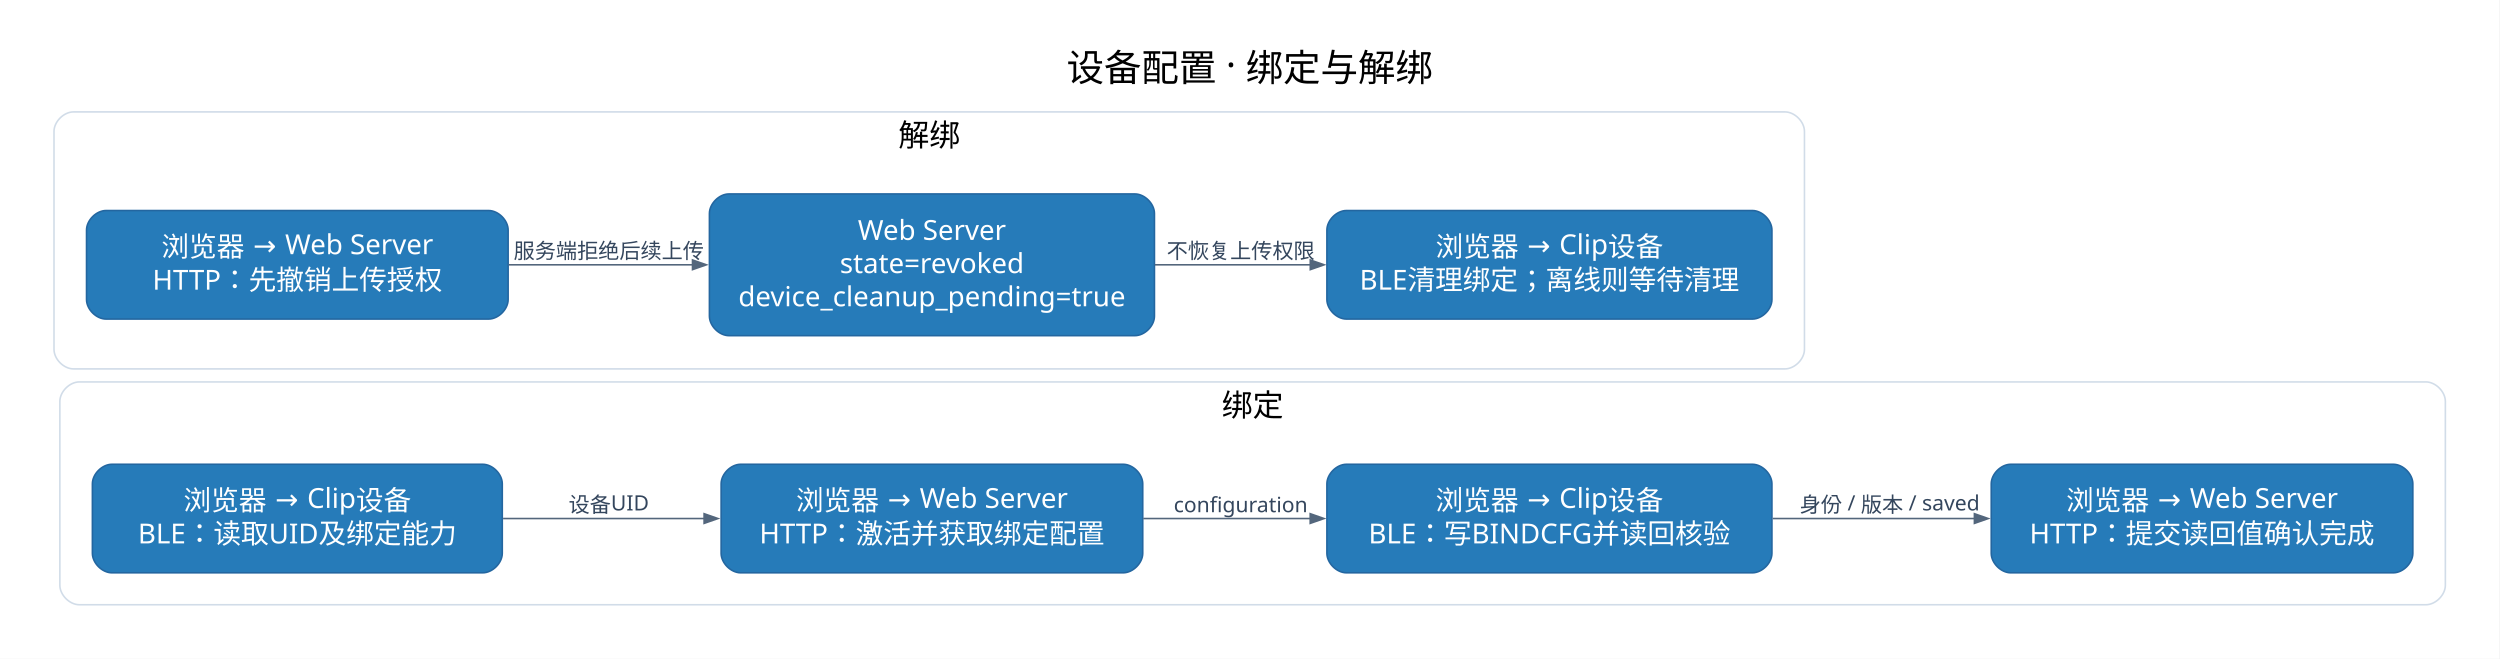
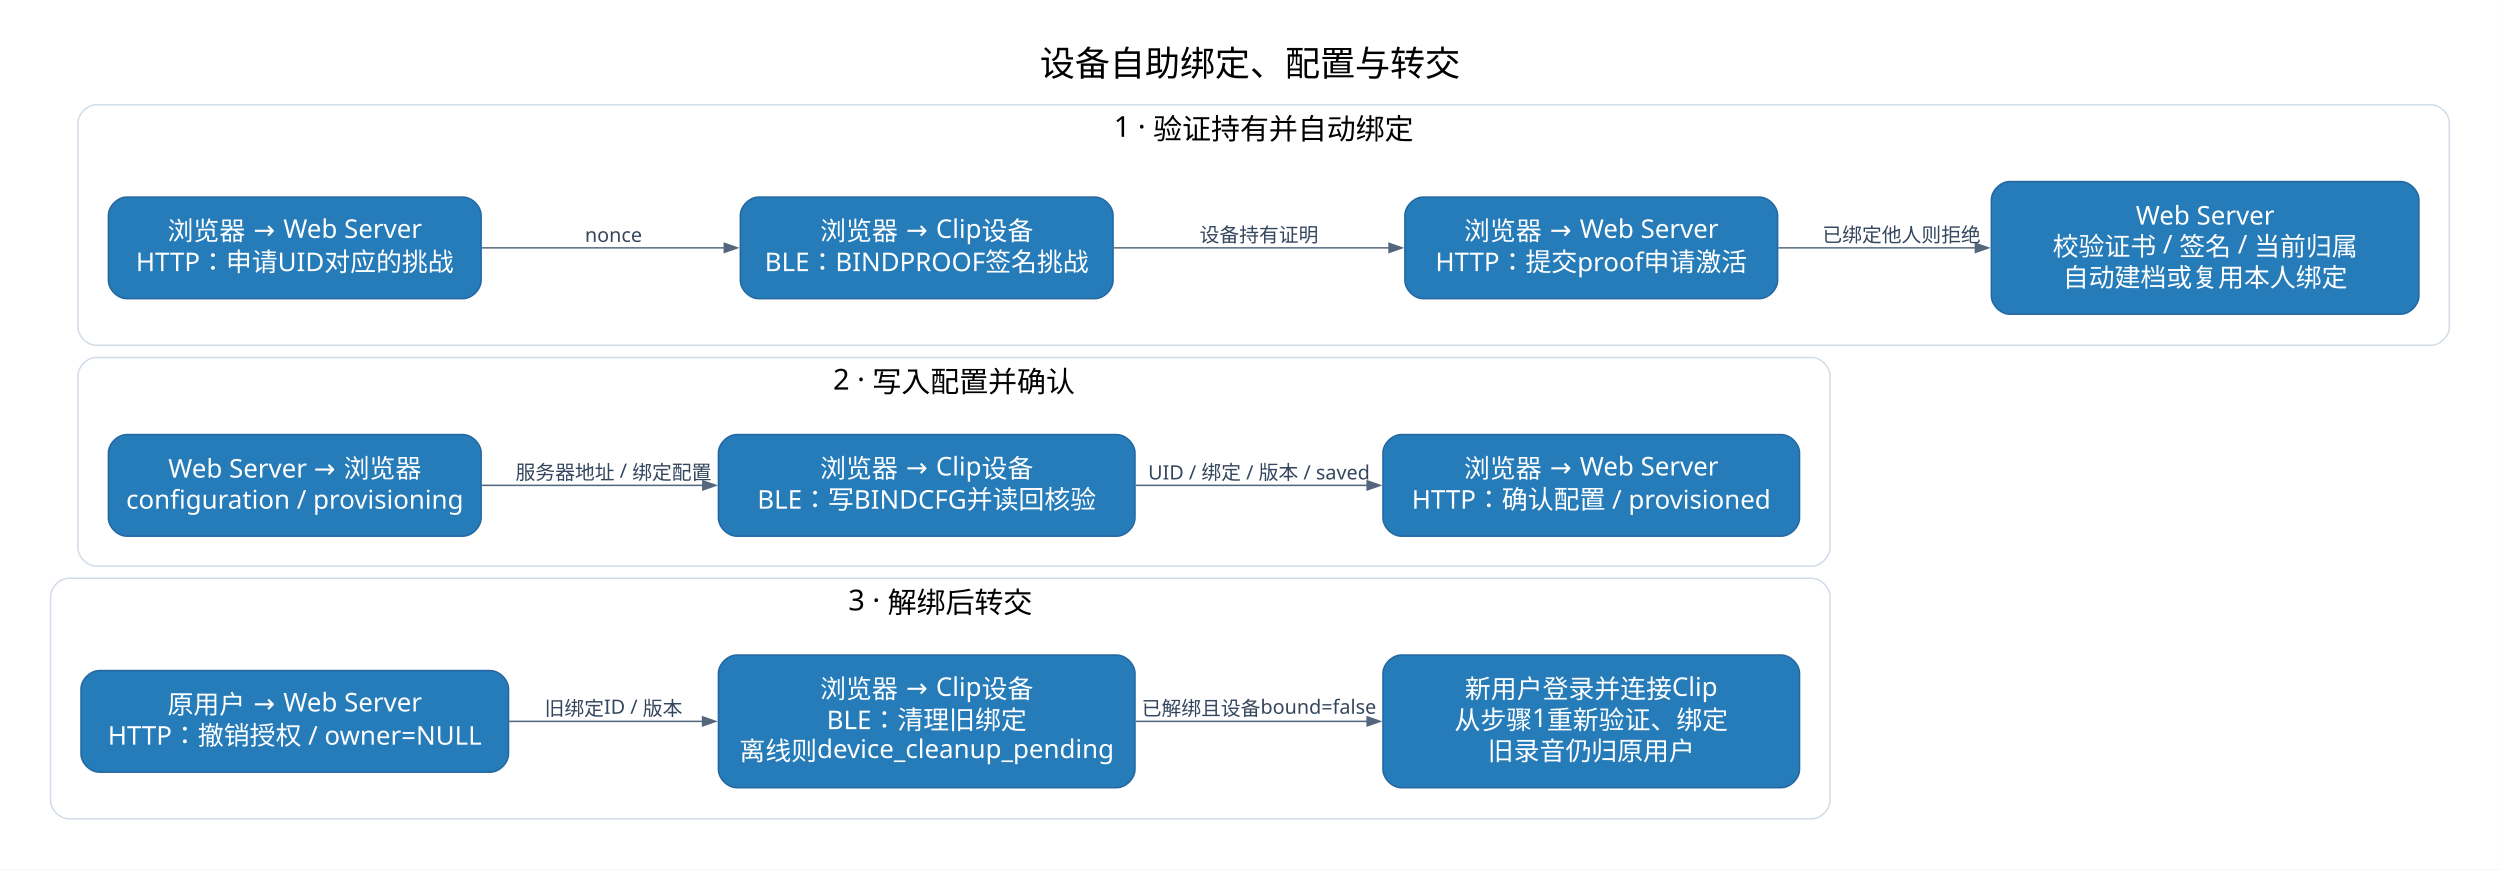
- <svg xmlns="http://www.w3.org/2000/svg" width="1537pt" height="405pt" viewBox="0.00 0.00 1537.00 405.00">
-   <g id="graph0" class="graph" transform="scale(1 1) rotate(0) translate(25.2 379.8)">
-     <polygon fill="white" stroke="none" points="-25.2,25.2 -25.2,-379.8 1511.41,-379.8 1511.41,25.2 -25.2,25.2" />
-     <text xml:space="preserve" text-anchor="middle" x="743.1" y="-329.9" font-family="PingFang SC" font-size="23.00">设备配置 · 绑定与解绑</text>
+ <svg xmlns="http://www.w3.org/2000/svg" width="1642pt" height="571pt" viewBox="0.00 0.00 1642.00 571.00">
+   <g id="graph0" class="graph" transform="scale(1 1) rotate(0) translate(25.2 545.8)">
+     <polygon fill="white" stroke="none" points="-25.2,25.2 -25.2,-545.8 1616.73,-545.8 1616.73,25.2 -25.2,25.2" />
+     <text xml:space="preserve" text-anchor="middle" x="795.77" y="-495.9" font-family="PingFang SC" font-size="23.00">设备自助绑定、配置与转交</text>
    <g id="clust1" class="cluster">
-       <path fill="white" stroke="#d1dce8" d="M23.6,-8C23.6,-8 1466.21,-8 1466.21,-8 1472.21,-8 1478.21,-14 1478.21,-20 1478.21,-20 1478.21,-133 1478.21,-133 1478.21,-139 1472.21,-145 1466.21,-145 1466.21,-145 23.6,-145 23.6,-145 17.6,-145 11.6,-139 11.6,-133 11.6,-133 11.6,-20 11.6,-20 11.6,-14 17.6,-8 23.6,-8" />
-       <text xml:space="preserve" text-anchor="middle" x="744.9" y="-123.9" font-family="PingFang SC" font-size="19.00">绑定</text>
+       <path fill="white" stroke="#d1dce8" d="M20,-8C20,-8 1164.73,-8 1164.73,-8 1170.73,-8 1176.73,-14 1176.73,-20 1176.73,-20 1176.73,-154 1176.73,-154 1176.73,-160 1170.73,-166 1164.73,-166 1164.73,-166 20,-166 20,-166 14,-166 8,-160 8,-154 8,-154 8,-20 8,-20 8,-14 14,-8 20,-8" />
+       <text xml:space="preserve" text-anchor="middle" x="592.37" y="-144.9" font-family="PingFang SC" font-size="19.00">3 · 解绑后转交</text>
    </g>
    <g id="clust2" class="cluster">
-       <path fill="white" stroke="#d1dce8" d="M20,-153C20,-153 1072.18,-153 1072.18,-153 1078.18,-153 1084.18,-159 1084.18,-165 1084.18,-165 1084.18,-299 1084.18,-299 1084.18,-305 1078.18,-311 1072.18,-311 1072.18,-311 20,-311 20,-311 14,-311 8,-305 8,-299 8,-299 8,-165 8,-165 8,-159 14,-153 20,-153" />
-       <text xml:space="preserve" text-anchor="middle" x="546.09" y="-289.9" font-family="PingFang SC" font-size="19.00">解绑</text>
+       <path fill="white" stroke="#d1dce8" d="M38,-174C38,-174 1164.73,-174 1164.73,-174 1170.73,-174 1176.73,-180 1176.73,-186 1176.73,-186 1176.73,-299 1176.73,-299 1176.73,-305 1170.73,-311 1164.73,-311 1164.73,-311 38,-311 38,-311 32,-311 26,-305 26,-299 26,-299 26,-186 26,-186 26,-180 32,-174 38,-174" />
+       <text xml:space="preserve" text-anchor="middle" x="601.37" y="-289.9" font-family="PingFang SC" font-size="19.00">2 · 写入配置并确认</text>
+     </g>
+     <g id="clust3" class="cluster">
+       <path fill="white" stroke="#d1dce8" d="M38,-319C38,-319 1571.53,-319 1571.53,-319 1577.53,-319 1583.53,-325 1583.53,-331 1583.53,-331 1583.53,-465 1583.53,-465 1583.53,-471 1577.53,-477 1571.53,-477 1571.53,-477 38,-477 38,-477 32,-477 26,-471 26,-465 26,-465 26,-331 26,-331 26,-325 32,-319 38,-319" />
+       <text xml:space="preserve" text-anchor="middle" x="804.77" y="-455.9" font-family="PingFang SC" font-size="19.00">1 · 验证持有并自动绑定</text>
    </g>
    <g id="node1" class="node">
-       <path fill="#267bb9" stroke="#2366a0" d="M271.6,-94.36C271.6,-94.36 43.6,-94.36 43.6,-94.36 37.6,-94.36 31.6,-88.36 31.6,-82.36 31.6,-82.36 31.6,-39.64 31.6,-39.64 31.6,-33.64 37.6,-27.64 43.6,-27.64 43.6,-27.64 271.6,-27.64 271.6,-27.64 277.6,-27.64 283.6,-33.64 283.6,-39.64 283.6,-39.64 283.6,-82.36 283.6,-82.36 283.6,-88.36 277.6,-94.36 271.6,-94.36" />
-       <text xml:space="preserve" text-anchor="middle" x="157.6" y="-66.1" font-family="PingFang SC" font-size="17.00" fill="white">浏览器 → Clip设备</text>
-       <text xml:space="preserve" text-anchor="middle" x="157.6" y="-45.7" font-family="PingFang SC" font-size="17.00" fill="white">BLE：读取UID及绑定能力</text>
+       <path fill="#267bb9" stroke="#2366a0" d="M296.8,-105.36C296.8,-105.36 40,-105.36 40,-105.36 34,-105.36 28,-99.36 28,-93.36 28,-93.36 28,-50.64 28,-50.64 28,-44.64 34,-38.64 40,-38.64 40,-38.64 296.8,-38.64 296.8,-38.64 302.8,-38.64 308.8,-44.64 308.8,-50.64 308.8,-50.64 308.8,-93.36 308.8,-93.36 308.8,-99.36 302.8,-105.36 296.8,-105.36" />
+       <text xml:space="preserve" text-anchor="middle" x="168.4" y="-77.1" font-family="PingFang SC" font-size="17.00" fill="white">原用户 → Web Server</text>
+       <text xml:space="preserve" text-anchor="middle" x="168.4" y="-56.7" font-family="PingFang SC" font-size="17.00" fill="white">HTTP：撤销授权 / owner=NULL</text>
    </g>
    <g id="node2" class="node">
-       <path fill="#267bb9" stroke="#2366a0" d="M665.35,-94.36C665.35,-94.36 430.15,-94.36 430.15,-94.36 424.15,-94.36 418.15,-88.36 418.15,-82.36 418.15,-82.36 418.15,-39.64 418.15,-39.64 418.15,-33.64 424.15,-27.64 430.15,-27.64 430.15,-27.64 665.35,-27.64 665.35,-27.64 671.35,-27.64 677.35,-33.64 677.35,-39.64 677.35,-39.64 677.35,-82.36 677.35,-82.36 677.35,-88.36 671.35,-94.36 665.35,-94.36" />
-       <text xml:space="preserve" text-anchor="middle" x="547.75" y="-66.1" font-family="PingFang SC" font-size="17.00" fill="white">浏览器 → Web Server</text>
-       <text xml:space="preserve" text-anchor="middle" x="547.75" y="-45.7" font-family="PingFang SC" font-size="17.00" fill="white">HTTP：激活并获取绑定配置</text>
+       <path fill="#267bb9" stroke="#2366a0" d="M708.26,-115.56C708.26,-115.56 458.66,-115.56 458.66,-115.56 452.66,-115.56 446.66,-109.56 446.66,-103.56 446.66,-103.56 446.66,-40.44 446.66,-40.44 446.66,-34.44 452.66,-28.44 458.66,-28.44 458.66,-28.44 708.26,-28.44 708.26,-28.44 714.26,-28.44 720.26,-34.44 720.26,-40.44 720.26,-40.44 720.26,-103.56 720.26,-103.56 720.26,-109.56 714.26,-115.56 708.26,-115.56" />
+       <text xml:space="preserve" text-anchor="middle" x="583.46" y="-87.3" font-family="PingFang SC" font-size="17.00" fill="white">浏览器 → Clip设备</text>
+       <text xml:space="preserve" text-anchor="middle" x="583.46" y="-66.9" font-family="PingFang SC" font-size="17.00" fill="white">BLE：清理旧绑定</text>
+       <text xml:space="preserve" text-anchor="middle" x="583.46" y="-46.5" font-family="PingFang SC" font-size="17.00" fill="white">离线则device_cleanup_pending</text>
    </g>
    <g id="edge1" class="edge">
-       <path fill="none" stroke="#53667c" d="M284.09,-61C323.58,-61 367.42,-61 407.79,-61" />
-       <polygon fill="#53667c" stroke="#53667c" points="407.69,-63.98 416.19,-61 407.69,-58.03 407.69,-63.98" />
-       <text xml:space="preserve" text-anchor="middle" x="349.07" y="-64.9" font-family="PingFang SC" font-size="13.00" fill="#34465d">设备UID</text>
+       <path fill="none" stroke="#53667c" d="M309.24,-72C350.2,-72 395.07,-72 436.39,-72" />
+       <polygon fill="#53667c" stroke="#53667c" points="436.25,-74.98 444.75,-72 436.25,-69.03 436.25,-74.98" />
+       <text xml:space="preserve" text-anchor="middle" x="377.73" y="-75.9" font-family="PingFang SC" font-size="13.00" fill="#34465d">旧绑定ID / 版本</text>
    </g>
    <g id="node3" class="node">
-       <path fill="#267bb9" stroke="#2366a0" d="M1052.18,-94.36C1052.18,-94.36 802.58,-94.36 802.58,-94.36 796.58,-94.36 790.58,-88.36 790.58,-82.36 790.58,-82.36 790.58,-39.64 790.58,-39.64 790.58,-33.64 796.58,-27.64 802.58,-27.64 802.58,-27.64 1052.18,-27.64 1052.18,-27.64 1058.18,-27.64 1064.18,-33.64 1064.18,-39.64 1064.18,-39.64 1064.18,-82.36 1064.18,-82.36 1064.18,-88.36 1058.18,-94.36 1052.18,-94.36" />
-       <text xml:space="preserve" text-anchor="middle" x="927.38" y="-66.1" font-family="PingFang SC" font-size="17.00" fill="white">浏览器 → Clip设备</text>
-       <text xml:space="preserve" text-anchor="middle" x="927.38" y="-45.7" font-family="PingFang SC" font-size="17.00" fill="white">BLE：写BINDCFG并读回核验</text>
+       <path fill="#267bb9" stroke="#2366a0" d="M1144.73,-115.56C1144.73,-115.56 895.13,-115.56 895.13,-115.56 889.13,-115.56 883.13,-109.56 883.13,-103.56 883.13,-103.56 883.13,-40.44 883.13,-40.44 883.13,-34.44 889.13,-28.44 895.13,-28.44 895.13,-28.44 1144.73,-28.44 1144.73,-28.44 1150.73,-28.44 1156.73,-34.44 1156.73,-40.44 1156.73,-40.44 1156.73,-103.56 1156.73,-103.56 1156.73,-109.56 1150.73,-115.56 1144.73,-115.56" />
+       <text xml:space="preserve" text-anchor="middle" x="1019.93" y="-87.3" font-family="PingFang SC" font-size="17.00" fill="white">新用户登录并连接Clip</text>
+       <text xml:space="preserve" text-anchor="middle" x="1019.93" y="-66.9" font-family="PingFang SC" font-size="17.00" fill="white">从步骤1重新验证、绑定</text>
+       <text xml:space="preserve" text-anchor="middle" x="1019.93" y="-46.5" font-family="PingFang SC" font-size="17.00" fill="white">旧录音仍归原用户</text>
    </g>
    <g id="edge2" class="edge">
-       <path fill="none" stroke="#53667c" d="M677.65,-61C710.71,-61 746.51,-61 780.36,-61" />
-       <polygon fill="#53667c" stroke="#53667c" points="780.32,-63.98 788.82,-61 780.32,-58.03 780.32,-63.98" />
-       <text xml:space="preserve" text-anchor="middle" x="737.57" y="-64.9" font-family="PingFang SC" font-size="13.00" fill="#34465d">configuration</text>
+       <path fill="none" stroke="#53667c" d="M720.74,-72C769.15,-72 823.82,-72 873.01,-72" />
+       <polygon fill="#53667c" stroke="#53667c" points="872.75,-74.98 881.25,-72 872.75,-69.03 872.75,-74.98" />
+       <text xml:space="preserve" text-anchor="middle" x="801.7" y="-75.9" font-family="PingFang SC" font-size="13.00" fill="#34465d">已解绑且设备bound=false</text>
    </g>
    <g id="node4" class="node">
-       <path fill="#267bb9" stroke="#2366a0" d="M1446.21,-94.36C1446.21,-94.36 1211.01,-94.36 1211.01,-94.36 1205.01,-94.36 1199.01,-88.36 1199.01,-82.36 1199.01,-82.36 1199.01,-39.64 1199.01,-39.64 1199.01,-33.64 1205.01,-27.64 1211.01,-27.64 1211.01,-27.64 1446.21,-27.64 1446.21,-27.64 1452.21,-27.64 1458.21,-33.64 1458.21,-39.64 1458.21,-39.64 1458.21,-82.36 1458.21,-82.36 1458.21,-88.36 1452.21,-94.36 1446.21,-94.36" />
-       <text xml:space="preserve" text-anchor="middle" x="1328.61" y="-66.1" font-family="PingFang SC" font-size="17.00" fill="white">浏览器 → Web Server</text>
-       <text xml:space="preserve" text-anchor="middle" x="1328.61" y="-45.7" font-family="PingFang SC" font-size="17.00" fill="white">HTTP：提交读回值确认完成</text>
+       <path fill="#267bb9" stroke="#2366a0" d="M278.8,-260.36C278.8,-260.36 58,-260.36 58,-260.36 52,-260.36 46,-254.36 46,-248.36 46,-248.36 46,-205.64 46,-205.64 46,-199.64 52,-193.64 58,-193.64 58,-193.64 278.8,-193.64 278.8,-193.64 284.8,-193.64 290.8,-199.64 290.8,-205.64 290.8,-205.64 290.8,-248.36 290.8,-248.36 290.8,-254.36 284.8,-260.36 278.8,-260.36" />
+       <text xml:space="preserve" text-anchor="middle" x="168.4" y="-232.1" font-family="PingFang SC" font-size="17.00" fill="white">Web Server → 浏览器</text>
+       <text xml:space="preserve" text-anchor="middle" x="168.4" y="-211.7" font-family="PingFang SC" font-size="17.00" fill="white">configuration / provisioning</text>
+     </g>
+     <g id="node5" class="node">
+       <path fill="#267bb9" stroke="#2366a0" d="M708.26,-260.36C708.26,-260.36 458.66,-260.36 458.66,-260.36 452.66,-260.36 446.66,-254.36 446.66,-248.36 446.66,-248.36 446.66,-205.64 446.66,-205.64 446.66,-199.64 452.66,-193.64 458.66,-193.64 458.66,-193.64 708.26,-193.64 708.26,-193.64 714.26,-193.64 720.26,-199.64 720.26,-205.64 720.26,-205.64 720.26,-248.36 720.26,-248.36 720.26,-254.36 714.26,-260.36 708.26,-260.36" />
+       <text xml:space="preserve" text-anchor="middle" x="583.46" y="-232.1" font-family="PingFang SC" font-size="17.00" fill="white">浏览器 → Clip设备</text>
+       <text xml:space="preserve" text-anchor="middle" x="583.46" y="-211.7" font-family="PingFang SC" font-size="17.00" fill="white">BLE：写BINDCFG并读回核验</text>
    </g>
    <g id="edge3" class="edge">
-       <path fill="none" stroke="#53667c" d="M1064.66,-61C1104.72,-61 1148.59,-61 1188.81,-61" />
-       <polygon fill="#53667c" stroke="#53667c" points="1188.67,-63.98 1197.17,-61 1188.67,-58.03 1188.67,-63.98" />
-       <text xml:space="preserve" text-anchor="middle" x="1136.6" y="-64.9" font-family="PingFang SC" font-size="13.00" fill="#34465d">身份 / 版本 / saved</text>
-     </g>
-     <g id="node5" class="node">
-       <path fill="#267bb9" stroke="#2366a0" d="M275.2,-250.36C275.2,-250.36 40,-250.36 40,-250.36 34,-250.36 28,-244.36 28,-238.36 28,-238.36 28,-195.64 28,-195.64 28,-189.64 34,-183.64 40,-183.64 40,-183.64 275.2,-183.64 275.2,-183.64 281.2,-183.64 287.2,-189.64 287.2,-195.64 287.2,-195.64 287.2,-238.36 287.2,-238.36 287.2,-244.36 281.2,-250.36 275.2,-250.36" />
-       <text xml:space="preserve" text-anchor="middle" x="157.6" y="-222.1" font-family="PingFang SC" font-size="17.00" fill="white">浏览器 → Web Server</text>
-       <text xml:space="preserve" text-anchor="middle" x="157.6" y="-201.7" font-family="PingFang SC" font-size="17.00" fill="white">HTTP：先撤销上传授权</text>
+       <path fill="none" stroke="#53667c" d="M291.1,-227C336.74,-227 389.07,-227 436.67,-227" />
+       <polygon fill="#53667c" stroke="#53667c" points="436.43,-229.98 444.93,-227 436.43,-224.03 436.43,-229.98" />
+       <text xml:space="preserve" text-anchor="middle" x="377.73" y="-230.9" font-family="PingFang SC" font-size="13.00" fill="#34465d">服务器地址 / 绑定配置</text>
    </g>
    <g id="node6" class="node">
-       <path fill="#267bb9" stroke="#2366a0" d="M672.55,-260.56C672.55,-260.56 422.95,-260.56 422.95,-260.56 416.95,-260.56 410.95,-254.56 410.95,-248.56 410.95,-248.56 410.95,-185.44 410.95,-185.44 410.95,-179.44 416.95,-173.44 422.95,-173.44 422.95,-173.44 672.55,-173.44 672.55,-173.44 678.55,-173.44 684.55,-179.44 684.55,-185.44 684.55,-185.44 684.55,-248.56 684.55,-248.56 684.55,-254.56 678.55,-260.56 672.55,-260.56" />
-       <text xml:space="preserve" text-anchor="middle" x="547.75" y="-232.3" font-family="PingFang SC" font-size="17.00" fill="white">Web Server</text>
-       <text xml:space="preserve" text-anchor="middle" x="547.75" y="-211.9" font-family="PingFang SC" font-size="17.00" fill="white">state=revoked</text>
-       <text xml:space="preserve" text-anchor="middle" x="547.75" y="-191.5" font-family="PingFang SC" font-size="17.00" fill="white">device_cleanup_pending=true</text>
+       <path fill="#267bb9" stroke="#2366a0" d="M1144.73,-260.36C1144.73,-260.36 895.13,-260.36 895.13,-260.36 889.13,-260.36 883.13,-254.36 883.13,-248.36 883.13,-248.36 883.13,-205.64 883.13,-205.64 883.13,-199.64 889.13,-193.64 895.13,-193.64 895.13,-193.64 1144.73,-193.64 1144.73,-193.64 1150.73,-193.64 1156.73,-199.64 1156.73,-205.64 1156.73,-205.64 1156.73,-248.36 1156.73,-248.36 1156.73,-254.36 1150.73,-260.36 1144.73,-260.36" />
+       <text xml:space="preserve" text-anchor="middle" x="1019.93" y="-232.1" font-family="PingFang SC" font-size="17.00" fill="white">浏览器 → Web Server</text>
+       <text xml:space="preserve" text-anchor="middle" x="1019.93" y="-211.7" font-family="PingFang SC" font-size="17.00" fill="white">HTTP：确认配置 / provisioned</text>
    </g>
    <g id="edge4" class="edge">
-       <path fill="none" stroke="#53667c" d="M287.58,-217C323.83,-217 363.5,-217 400.67,-217" />
-       <polygon fill="#53667c" stroke="#53667c" points="400.56,-219.98 409.06,-217 400.56,-214.03 400.56,-219.98" />
-       <text xml:space="preserve" text-anchor="middle" x="349.07" y="-220.9" font-family="PingFang SC" font-size="13.00" fill="#34465d">服务端拒绝后续上传</text>
+       <path fill="none" stroke="#53667c" d="M720.74,-227C769.15,-227 823.82,-227 873.01,-227" />
+       <polygon fill="#53667c" stroke="#53667c" points="872.75,-229.98 881.25,-227 872.75,-224.03 872.75,-229.98" />
+       <text xml:space="preserve" text-anchor="middle" x="801.7" y="-230.9" font-family="PingFang SC" font-size="13.00" fill="#34465d">UID / 绑定 / 版本 / saved</text>
    </g>
    <g id="node7" class="node">
-       <path fill="#267bb9" stroke="#2366a0" d="M1052.18,-250.36C1052.18,-250.36 802.58,-250.36 802.58,-250.36 796.58,-250.36 790.58,-244.36 790.58,-238.36 790.58,-238.36 790.58,-195.64 790.58,-195.64 790.58,-189.64 796.58,-183.64 802.58,-183.64 802.58,-183.64 1052.18,-183.64 1052.18,-183.64 1058.18,-183.64 1064.18,-189.64 1064.18,-195.64 1064.18,-195.64 1064.18,-238.36 1064.18,-238.36 1064.18,-244.36 1058.18,-250.36 1052.18,-250.36" />
-       <text xml:space="preserve" text-anchor="middle" x="927.38" y="-222.1" font-family="PingFang SC" font-size="17.00" fill="white">浏览器 → Clip设备</text>
-       <text xml:space="preserve" text-anchor="middle" x="927.38" y="-201.7" font-family="PingFang SC" font-size="17.00" fill="white">BLE清理绑定；离线则等待清理</text>
+       <path fill="#267bb9" stroke="#2366a0" d="M278.8,-416.36C278.8,-416.36 58,-416.36 58,-416.36 52,-416.36 46,-410.36 46,-404.36 46,-404.36 46,-361.64 46,-361.64 46,-355.64 52,-349.64 58,-349.64 58,-349.64 278.8,-349.64 278.8,-349.64 284.8,-349.64 290.8,-355.64 290.8,-361.64 290.8,-361.64 290.8,-404.36 290.8,-404.36 290.8,-410.36 284.8,-416.36 278.8,-416.36" />
+       <text xml:space="preserve" text-anchor="middle" x="168.4" y="-388.1" font-family="PingFang SC" font-size="17.00" fill="white">浏览器 → Web Server</text>
+       <text xml:space="preserve" text-anchor="middle" x="168.4" y="-367.7" font-family="PingFang SC" font-size="17.00" fill="white">HTTP：申请UID对应的挑战</text>
+     </g>
+     <g id="node8" class="node">
+       <path fill="#267bb9" stroke="#2366a0" d="M693.86,-416.36C693.86,-416.36 473.06,-416.36 473.06,-416.36 467.06,-416.36 461.06,-410.36 461.06,-404.36 461.06,-404.36 461.06,-361.64 461.06,-361.64 461.06,-355.64 467.06,-349.64 473.06,-349.64 473.06,-349.64 693.86,-349.64 693.86,-349.64 699.86,-349.64 705.86,-355.64 705.86,-361.64 705.86,-361.64 705.86,-404.36 705.86,-404.36 705.86,-410.36 699.86,-416.36 693.86,-416.36" />
+       <text xml:space="preserve" text-anchor="middle" x="583.46" y="-388.1" font-family="PingFang SC" font-size="17.00" fill="white">浏览器 → Clip设备</text>
+       <text xml:space="preserve" text-anchor="middle" x="583.46" y="-367.7" font-family="PingFang SC" font-size="17.00" fill="white">BLE：BINDPROOF签名挑战</text>
    </g>
    <g id="edge5" class="edge">
-       <path fill="none" stroke="#53667c" d="M684.82,-217C715.94,-217 749.15,-217 780.66,-217" />
-       <polygon fill="#53667c" stroke="#53667c" points="780.37,-219.98 788.87,-217 780.37,-214.03 780.37,-219.98" />
-       <text xml:space="preserve" text-anchor="middle" x="737.57" y="-220.9" font-family="PingFang SC" font-size="13.00" fill="#34465d">不恢复上传权限</text>
+       <path fill="none" stroke="#53667c" d="M291.1,-383C341.29,-383 399.57,-383 450.76,-383" />
+       <polygon fill="#53667c" stroke="#53667c" points="450.55,-385.98 459.05,-383 450.55,-380.03 450.55,-385.98" />
+       <text xml:space="preserve" text-anchor="middle" x="377.73" y="-386.9" font-family="PingFang SC" font-size="13.00" fill="#34465d">nonce</text>
+     </g>
+     <g id="node9" class="node">
+       <path fill="#267bb9" stroke="#2366a0" d="M1130.33,-416.36C1130.33,-416.36 909.53,-416.36 909.53,-416.36 903.53,-416.36 897.53,-410.36 897.53,-404.36 897.53,-404.36 897.53,-361.64 897.53,-361.64 897.53,-355.64 903.53,-349.64 909.53,-349.64 909.53,-349.64 1130.33,-349.64 1130.33,-349.64 1136.33,-349.64 1142.33,-355.64 1142.33,-361.64 1142.33,-361.64 1142.33,-404.36 1142.33,-404.36 1142.33,-410.36 1136.33,-416.36 1130.33,-416.36" />
+       <text xml:space="preserve" text-anchor="middle" x="1019.93" y="-388.1" font-family="PingFang SC" font-size="17.00" fill="white">浏览器 → Web Server</text>
+       <text xml:space="preserve" text-anchor="middle" x="1019.93" y="-367.7" font-family="PingFang SC" font-size="17.00" fill="white">HTTP：提交proof申请激活</text>
+     </g>
+     <g id="edge6" class="edge">
+       <path fill="none" stroke="#53667c" d="M706.35,-383C762.71,-383 829.74,-383 887.26,-383" />
+       <polygon fill="#53667c" stroke="#53667c" points="887.13,-385.98 895.63,-383 887.13,-380.03 887.13,-385.98" />
+       <text xml:space="preserve" text-anchor="middle" x="801.7" y="-386.9" font-family="PingFang SC" font-size="13.00" fill="#34465d">设备持有证明</text>
+     </g>
+     <g id="node10" class="node">
+       <path fill="#267bb9" stroke="#2366a0" d="M1551.53,-426.56C1551.53,-426.56 1294.73,-426.56 1294.73,-426.56 1288.73,-426.56 1282.73,-420.56 1282.73,-414.56 1282.73,-414.56 1282.73,-351.44 1282.73,-351.44 1282.73,-345.44 1288.73,-339.44 1294.73,-339.44 1294.73,-339.44 1551.53,-339.44 1551.53,-339.44 1557.53,-339.44 1563.53,-345.44 1563.53,-351.44 1563.53,-351.44 1563.53,-414.56 1563.53,-414.56 1563.53,-420.56 1557.53,-426.56 1551.53,-426.56" />
+       <text xml:space="preserve" text-anchor="middle" x="1423.13" y="-398.3" font-family="PingFang SC" font-size="17.00" fill="white">Web Server</text>
+       <text xml:space="preserve" text-anchor="middle" x="1423.13" y="-377.9" font-family="PingFang SC" font-size="17.00" fill="white">校验证书 / 签名 / 当前归属</text>
+       <text xml:space="preserve" text-anchor="middle" x="1423.13" y="-357.5" font-family="PingFang SC" font-size="17.00" fill="white">自动建档或复用本人绑定</text>
+     </g>
+     <g id="edge7" class="edge">
+       <path fill="none" stroke="#53667c" d="M1142.67,-383C1183.53,-383 1229.58,-383 1272.33,-383" />
+       <polygon fill="#53667c" stroke="#53667c" points="1272.25,-385.98 1280.75,-383 1272.25,-380.03 1272.25,-385.98" />
+       <text xml:space="preserve" text-anchor="middle" x="1223.73" y="-386.9" font-family="PingFang SC" font-size="13.00" fill="#34465d">已绑定他人则拒绝</text>
    </g>
  </g>
</svg>
